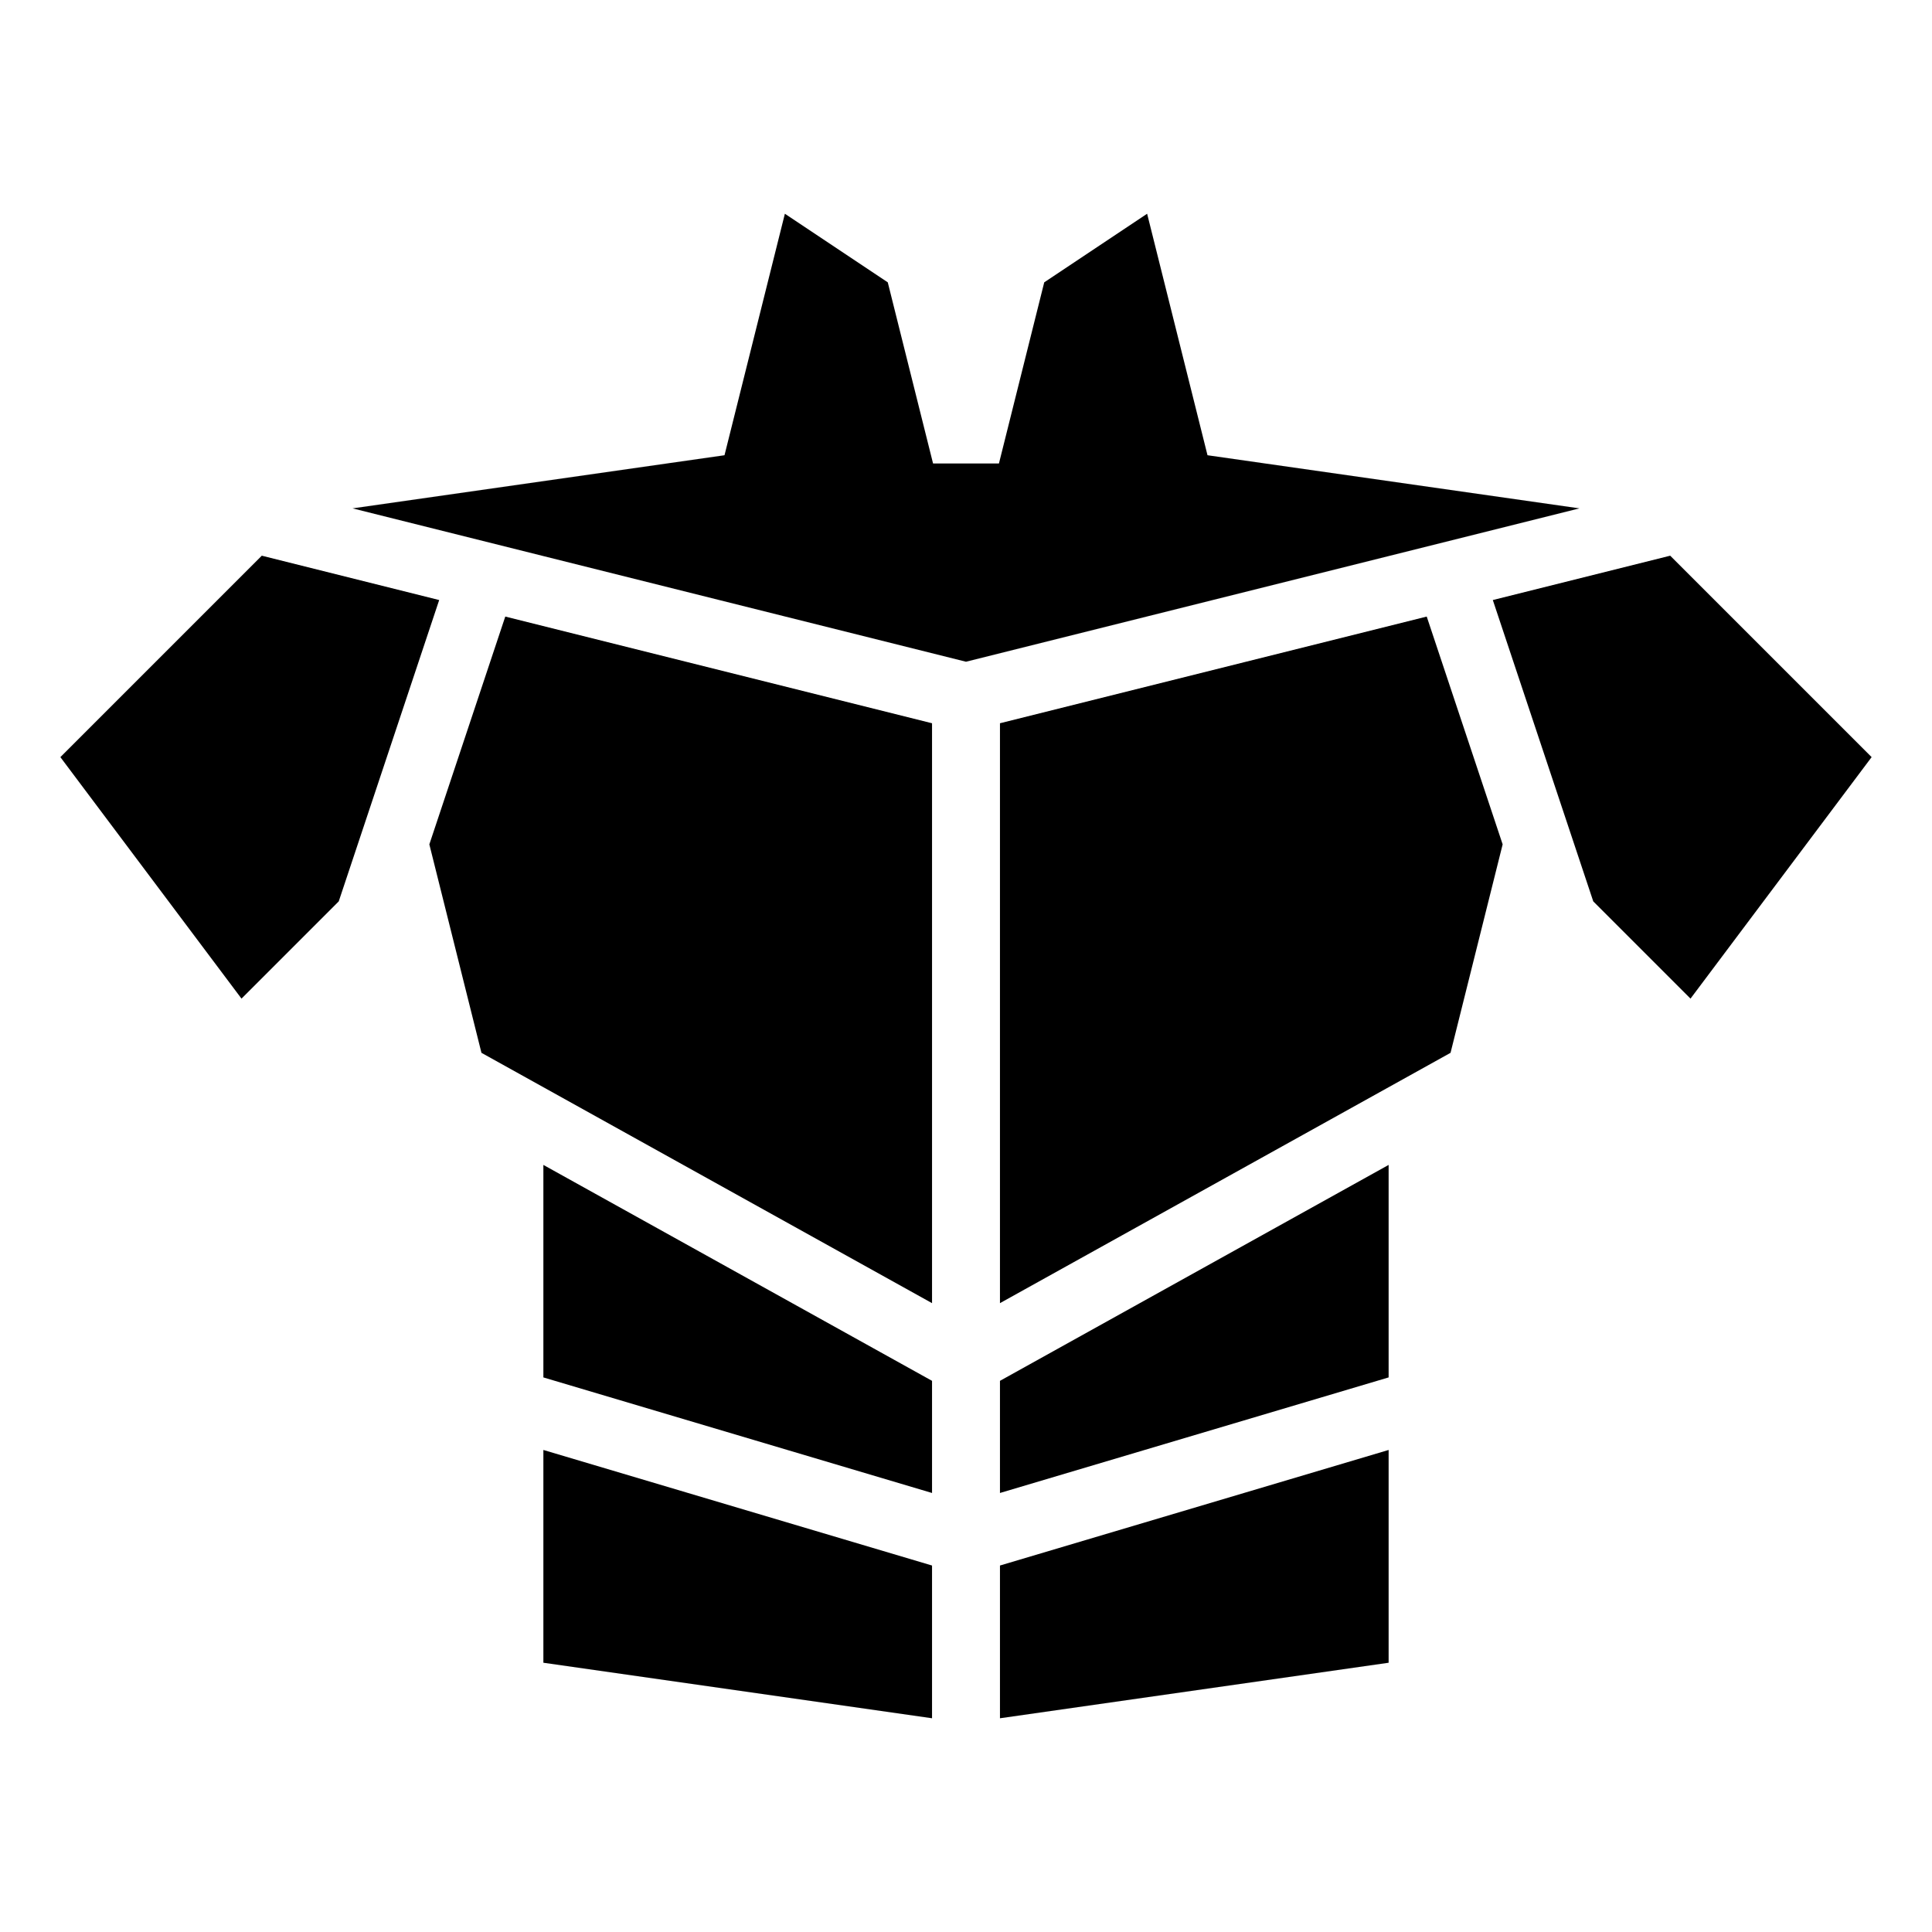
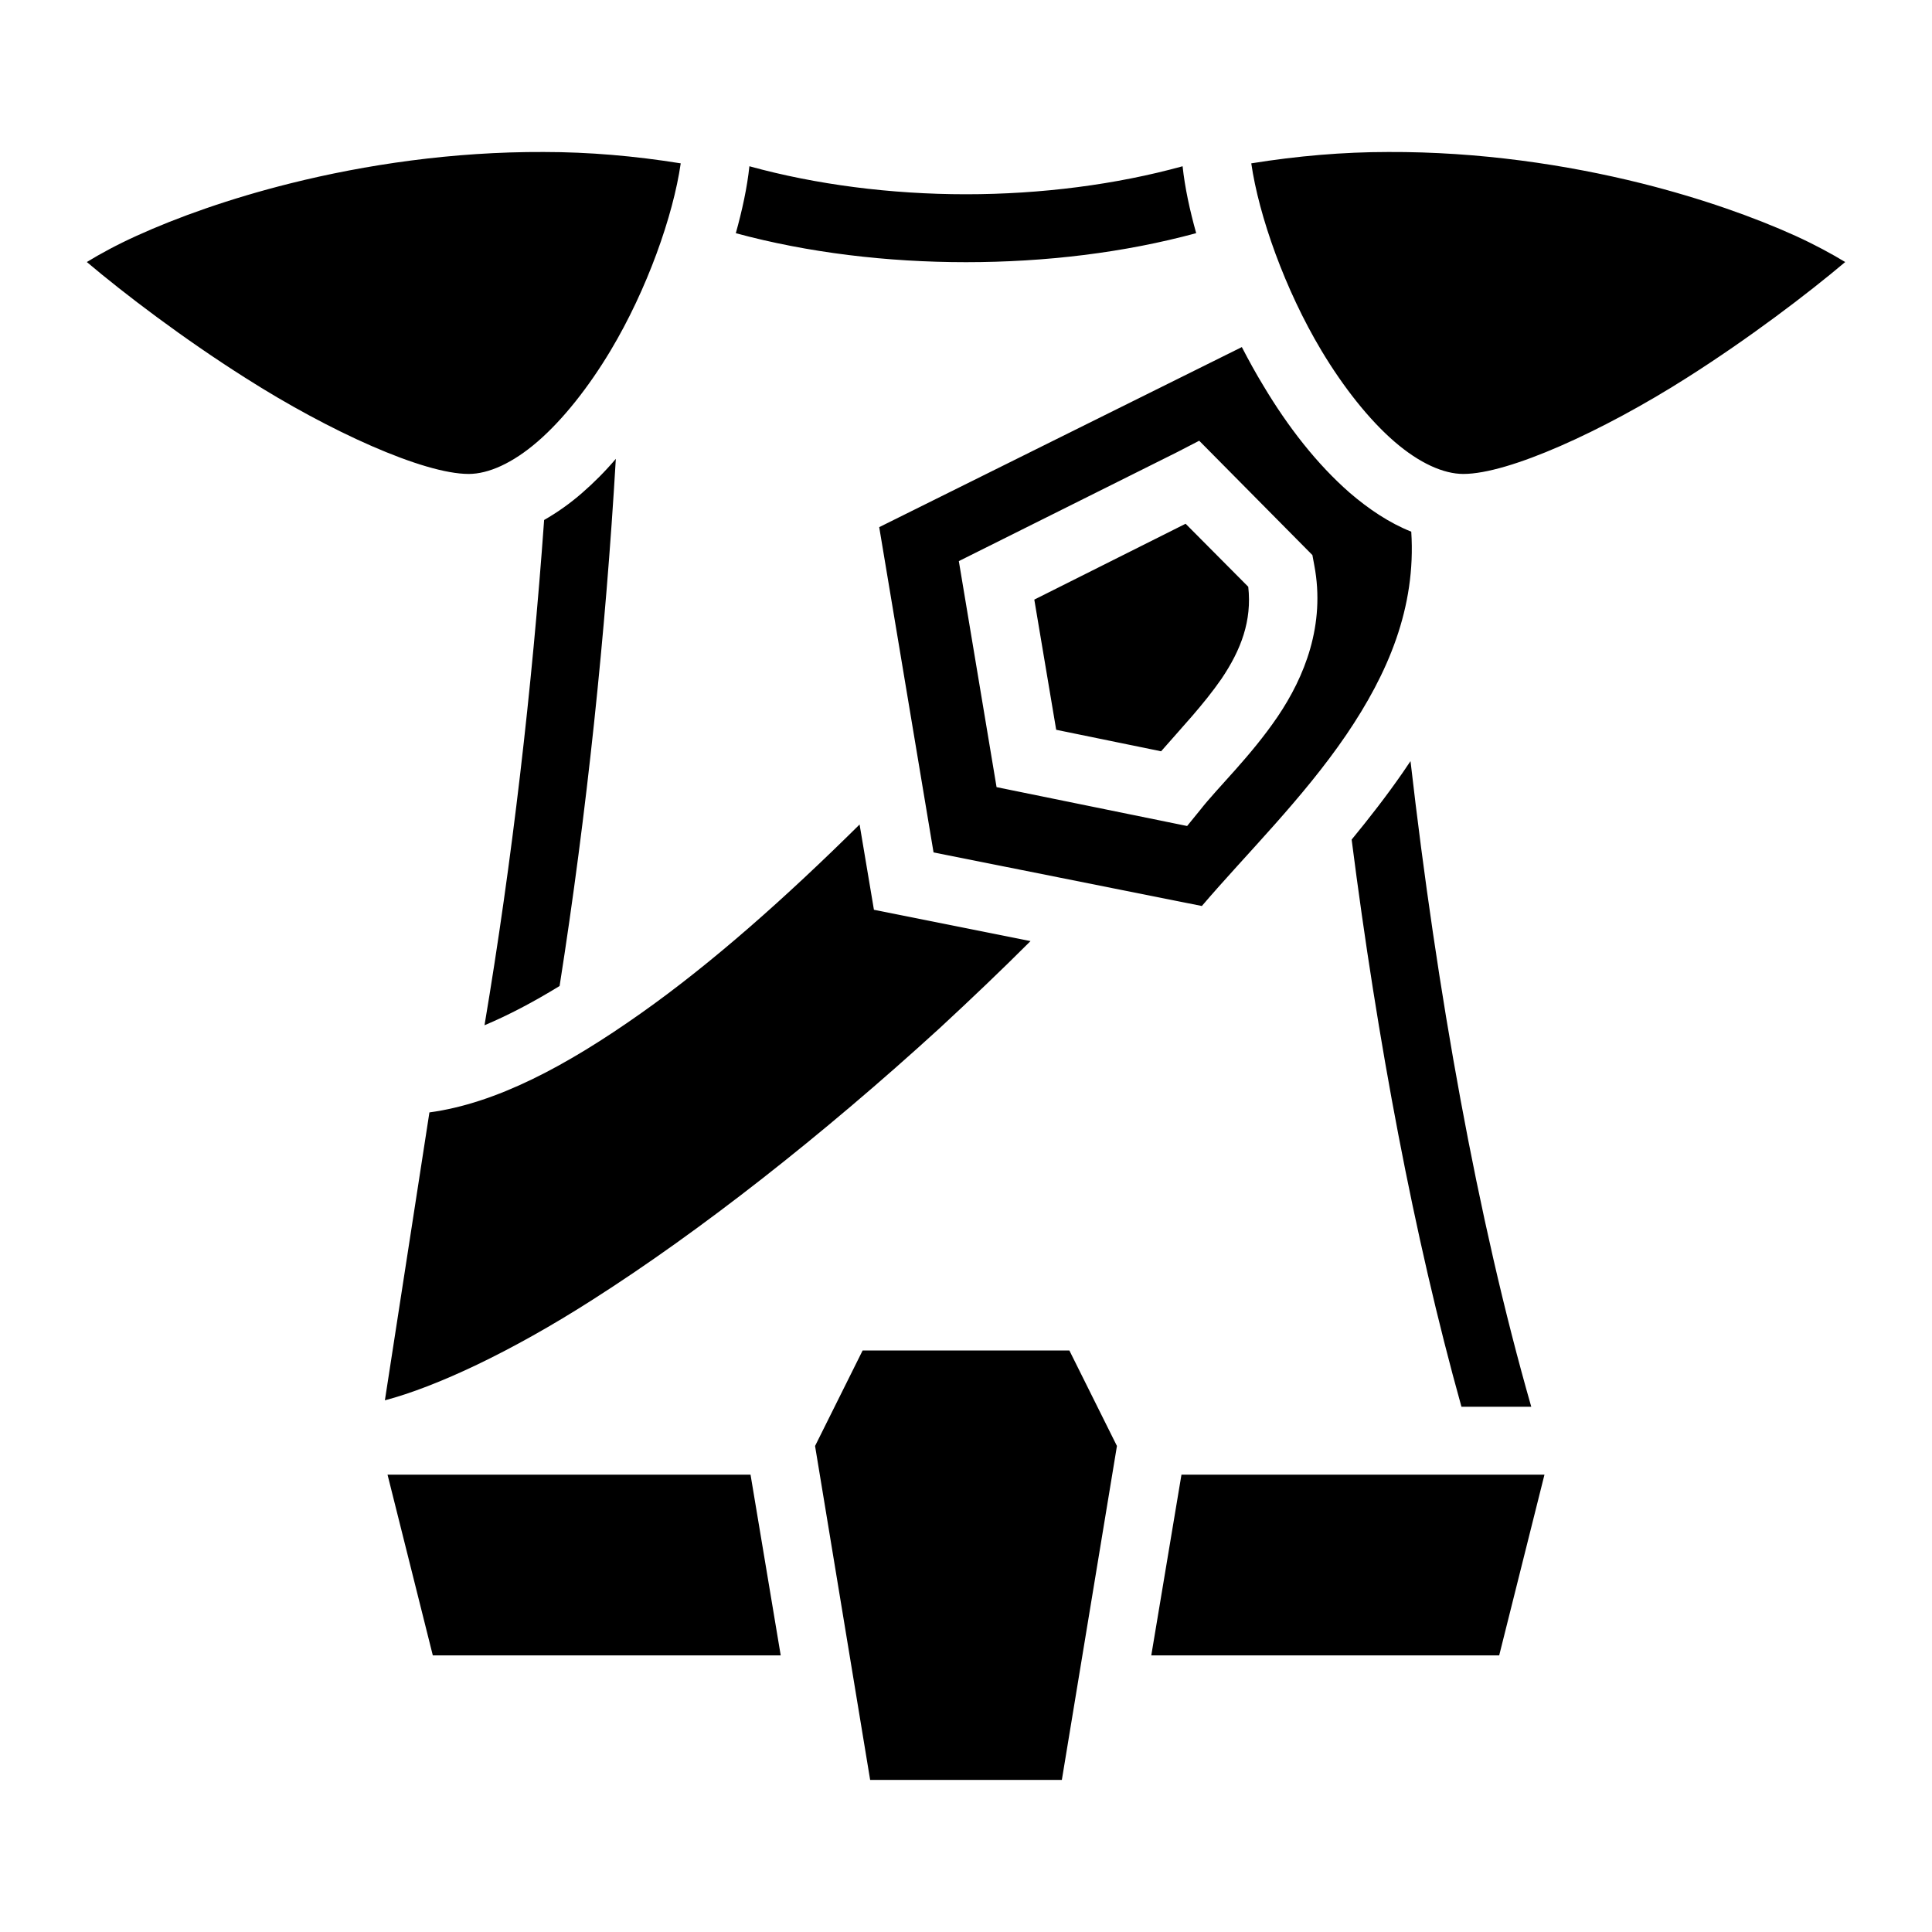
<svg xmlns="http://www.w3.org/2000/svg" viewBox="0 0 512 512">
-   <path d="M208 56.643l-16 64-98.568 14.082L256 175.365l162.568-40.64L320 120.643l-16-64-27.268 18.18-12.002 48.003h-17.46l-12.002-48.004zm-138.621 90.62L16 200.644l48 64 25.77-25.77 26.619-79.857zm373.242 0l-47.01 11.753 26.62 79.857L448 264.643l48-64zm-308.717 16.132l-20.123 60.369 13.81 55.246L247 345.348V191.67zm244.192 0L265 191.67v153.678l119.408-66.338 13.81-55.246zM144 308.715v56.314l103 30.627v-29.719zm224 0l-103 57.223v29.718l103-30.627zm-224 75.54v56.388l103 14.714V414.88zm224 0L265 414.88v40.478l103-14.714z" />
+   <path d="M144.1 40.28c-24.1-.1-47.24 3.34-67.2 8.33-15.97 3.99-29.92 8.98-40.69 13.88-5.21 2.36-9.66 4.78-13.2 6.95 9.88 8.36 25.58 20.31 42.11 30.76 22.13 14.1 47.08 25.4 59.08 25.4 5.2 0 11.6-2.8 18.3-8.6 6.7-5.8 13.5-14.4 19.3-24.08 9.7-16.2 16.6-35.75 18.6-49.63-12.2-1.96-24.3-3.01-36.3-3.01zm223.8 0c-12 0-24.1 1.05-36.3 3.01 2 13.88 8.9 33.43 18.6 49.63 5.8 9.68 12.6 18.28 19.3 24.08 6.7 5.8 13.1 8.6 18.3 8.6 12 0 36.9-11.3 59.1-25.4 16.5-10.45 32.2-22.4 42.1-30.76-3.6-2.17-8-4.58-13.2-6.95C465 57.6 451 52.6 435.1 48.61c-20-4.99-43.1-8.43-67.2-8.33zm-169.3 3.78c-.6 5.65-1.9 11.62-3.6 17.74 19.1 5.18 40.1 7.68 61 7.68 21 0 41.9-2.5 61-7.69-1.7-6.11-3-12.08-3.6-17.73-17.6 4.86-37.5 7.42-57.4 7.42s-39.8-2.56-57.4-7.42zm130.5 47.92L233 139.7l14.4 86.2 71.1 14.2c11.7-13.7 26.8-28.5 38.3-45.4 11-16.2 18.5-33.6 17.2-53.8-5.8-2.3-11.3-6-16.3-10.3-8.7-7.6-16.4-17.5-22.9-28.4-2-3.27-3.9-6.75-5.7-10.22zm-11.3 24.82l30 30.3.5 2.7c3 15.8-2.6 29.6-9.7 40.1-7.2 10.6-15.9 18.8-20.5 24.7l-3.5 4.3-50.5-10.3-10-59.9 57.9-28.9zm-154.6 4.8c-2.8 3.3-5.8 6.3-8.9 9-3.2 2.8-6.6 5.2-10.1 7.2-3.2 44.7-8.5 90.5-15.8 133.9 6.2-2.6 12.9-6.1 19.9-10.4 7.2-45.8 12.2-93.6 14.9-139.7zm151 17.2l-40.1 20.1 5.8 34.5 27.8 5.7c5.4-6.2 11.3-12.4 16-19.2 5.2-7.7 8.1-15.4 7.1-24.4zm59.6 62.9c-.7 1-1.4 2.1-2.1 3.1-4.3 6.2-8.9 12.1-13.5 17.7 6.8 53.2 16.5 105.2 29.1 150.3h18.5c-14.3-49.9-25-110-32-171.1zm-146 16.8c-19.6 19.4-39.2 36.8-57.9 50-19.8 14-38.4 23.9-56.1 26.3L102 371.1c13.6-3.6 33.4-12.8 55.1-26.7 28.4-18.1 60.8-43.5 92-72 8.1-7.5 16.2-15.2 24-23l-41.5-8.3zm.8 139.4L216 383.2l14.6 88.5h50.8l14.6-88.5-12.6-25.3zm-125.9 32.9l12 47.9h92.2l-8-47.9zm210.4 0l-8 47.9h92.2l12-47.9z" />
</svg>
